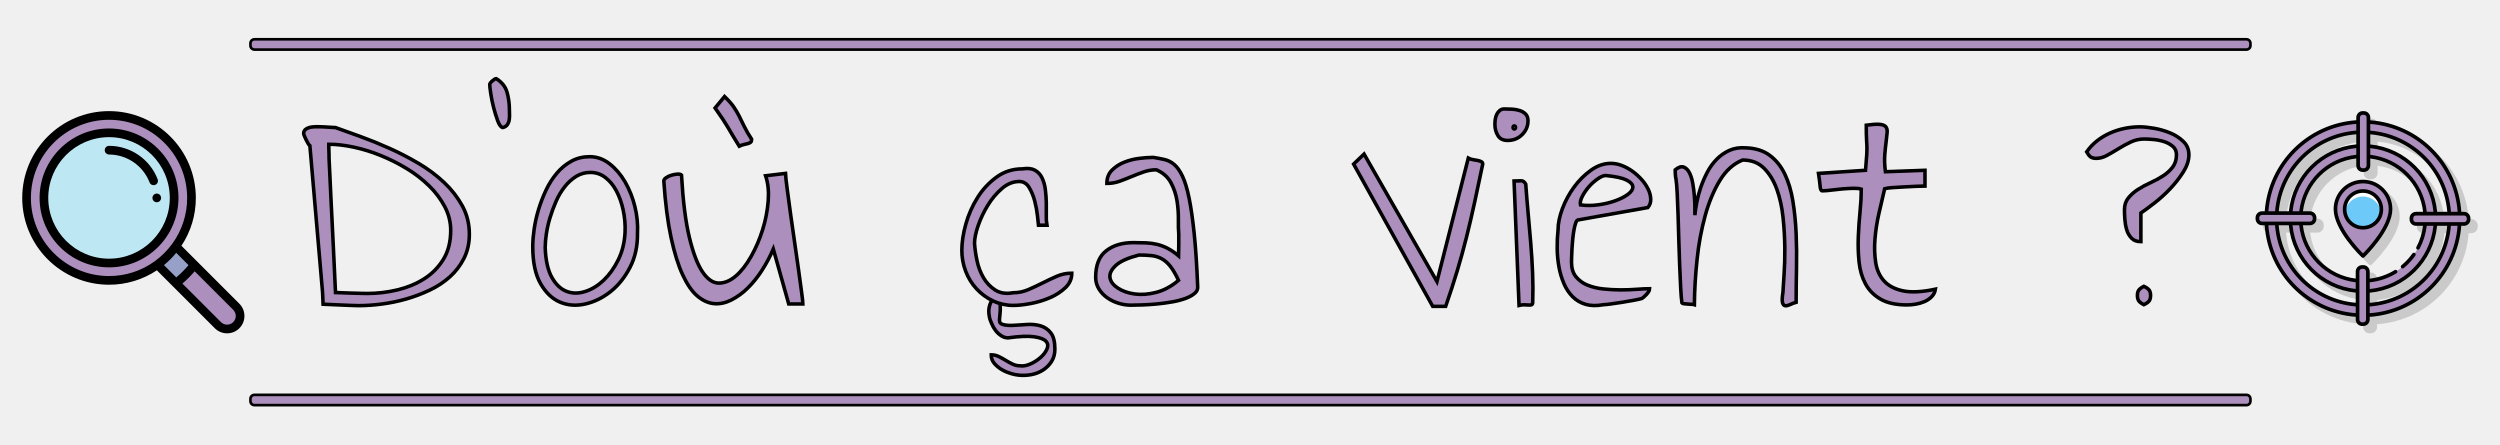
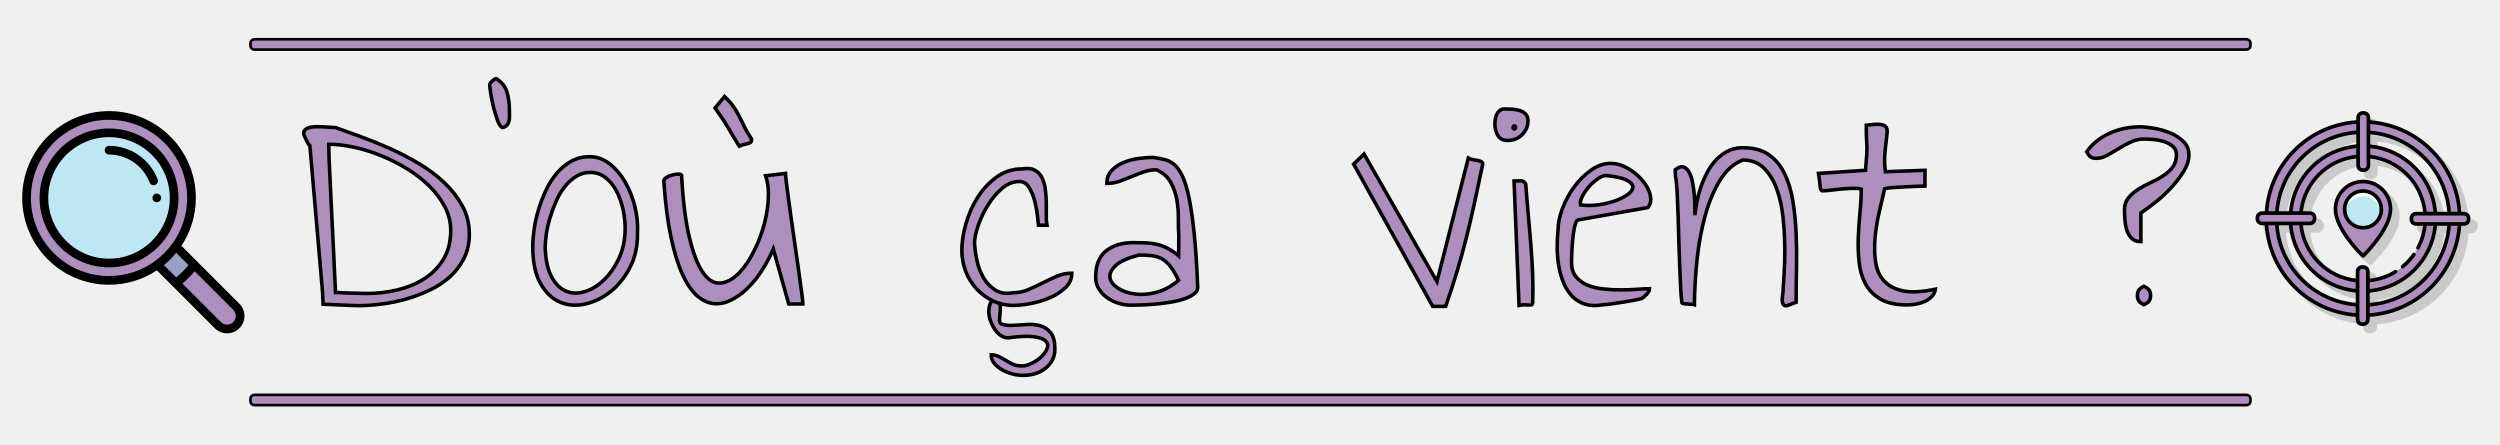
<svg xmlns="http://www.w3.org/2000/svg" viewBox="0 0 5625 1000">
  <defs>
-     <style>.cls-1,.cls-2,.cls-4{fill:#ac8fbd;}.cls-1,.cls-2{stroke:#000;stroke-miterlimit:10;}.cls-1{stroke-width:8px;}.cls-2{stroke-width:6px;}.cls-3{fill:#cacaca;}.cls-5{fill:#6dc9f7;}.cls-6{fill:#fff;}.cls-7{fill:#97a0c7;}.cls-8{fill:#bee7f4;}.cls-9{fill:none;}</style>
+     <style>.cls-1,.cls-2,.cls-4{fill:#ac8fbd;}.cls-1,.cls-2{stroke:#000;stroke-miterlimit:10;}.cls-1{stroke-width:8px;}.cls-2{stroke-width:6px;}.cls-3{fill:#cacaca;}.cls-5{fill:#bee7f4;}.cls-6{fill:#fff;}.cls-7{fill:#97a0c7;}.cls-8{fill:none;}</style>
  </defs>
  <g id="Texte">
    <path class="cls-1" d="M697.236,327.835c-1.12-.713-2.432-2.325-3.918-4.834q-2.243-3.751-4.479-8.325-2.243-4.557-3.918-8.594a17.887,17.887,0,0,1-1.679-5.64,11.418,11.418,0,0,1,5.878-10.474,32.808,32.808,0,0,1,13.435-4.297,101.196,101.196,0,0,1,14.555-.537c4.662.185,7.557.269,8.677.269s3.079.092,5.878.269q4.198.277,8.957.537,4.75.277,8.677.537c2.606.185,4.479.269,5.598.269q24.062,8.598,55.979,20.142,31.908,11.556,65.496,26.587A653.214,653.214,0,0,1,942.145,367.85a320.019,320.019,0,0,1,57.379,42.969,213.328,213.328,0,0,1,40.865,52.637q15.665,28.74,15.674,63.647,0,30.086-12.036,53.979a141.424,141.424,0,0,1-31.628,41.626,186.919,186.919,0,0,1-45.623,30.078,342.111,342.111,0,0,1-53.46,20.142,371.05,371.05,0,0,1-55.14,11.279,412.402,412.402,0,0,1-51.221,3.491q-5.038,0-17.914-.537-12.884-.542-26.31-1.074-13.435-.542-24.351-1.074-10.915-.529-11.476-.537l-1.12-26.318Zm42.544-3.223v5.908c0,2.87.087,6.0.28,9.399q.275,5.111.28,9.668v6.177q.551,11.279,1.679,34.912,1.115,23.641,2.519,53.442,1.391,29.81,3.079,62.573,1.679,32.769,3.079,62.573,1.391,29.81,2.519,53.711,1.115,23.906,1.68,35.181,3.91,0,13.995.537,10.077.542,21.552.806,11.467.277,21.552.537,10.076.277,14.555.269A289.461,289.461,0,0,0,894.283,652.249q33.587-8.057,60.177-24.976a135.148,135.148,0,0,0,43.104-43.774q16.505-26.851,16.514-64.99a113.611,113.611,0,0,0-13.155-53.174,187.689,187.689,0,0,0-35.267-46.997,276.278,276.278,0,0,0-50.381-38.94,408.214,408.214,0,0,0-58.778-29.541,364.472,364.472,0,0,0-60.737-18.799Q765.531,324.612,739.781,324.612Z" />
    <path class="cls-1" d="M1101.903,190.335q0-3.223,5.877-8.325,5.878-5.098,8.677-5.103,19.025,11.821,24.351,30.615a141.55,141.55,0,0,1,5.318,38.672q0,4.305.28,10.474a68.721,68.721,0,0,1-.56,12.354,26.784,26.784,0,0,1-4.198,11.279q-3.359,5.111-10.636,6.714-6.166-1.611-11.196-15.308a310.344,310.344,0,0,1-9.236-30.078,309.824,309.824,0,0,1-6.438-31.421Q1101.899,195.177,1101.903,190.335Z" />
    <path class="cls-1" d="M1198.684,554.495a277.461,277.461,0,0,1,3.079-38.403,296.01,296.01,0,0,1,9.796-44.043,321.786,321.786,0,0,1,16.794-43.774,173.415,173.415,0,0,1,24.351-38.403,116.2,116.2,0,0,1,32.748-27.124q18.473-10.197,41.424-10.205,24.062,0,44.503,15.845,20.428,15.849,34.987,40.82a209.511,209.511,0,0,1,22.111,55.591,202.075,202.075,0,0,1,5.878,60.156q.552,42.977-16.793,76.538-17.358,33.574-43.664,54.517-26.319,20.947-56.819,27.93-30.517,6.974-56.819-4.028-26.319-11.002-43.943-41.626Q1198.684,607.669,1198.684,554.495Zm27.99,2.686q1.679,43.506,15.114,67.139,13.436,23.641,32.748,31.152,19.312,7.528,41.705.537,22.383-6.974,41.704-25.244,19.313-18.253,33.028-45.923,13.711-27.656,15.395-62.036a195.642,195.642,0,0,0-4.199-50.22q-5.327-24.434-15.394-43.237-10.077-18.795-24.911-30.078a53.663,53.663,0,0,0-33.308-11.279,59.757,59.757,0,0,0-32.188,8.862,100.39,100.39,0,0,0-25.75,23.364A149.374,149.374,0,0,0,1251.025,453.25a320.723,320.723,0,0,0-13.715,37.329,254.704,254.704,0,0,0-8.117,36.255A216.395,216.395,0,0,0,1226.674,557.181Z" />
    <path class="cls-1" d="M1493.632,407.864q-.564-3.751,4.478-7.52a39.264,39.264,0,0,1,12.036-5.908,64.578,64.578,0,0,1,13.715-2.686q6.718-.529,9.517,2.148,5.038,88.623,17.913,141.26,12.871,52.645,29.669,77.075,16.794,24.447,36.107,24.707,19.312.277,38.065-15.576,18.749-15.836,34.708-44.043a310.425,310.425,0,0,0,26.03-60.425,291.667,291.667,0,0,0,12.595-64.453q2.519-32.227-5.878-56.934l44.783-5.371q.552,11.279,3.918,35.986,3.359,24.711,7.558,55.859,4.198,31.157,9.236,64.722,5.038,33.574,8.957,62.573,3.91,29.004,6.718,49.414,2.794,20.418,2.799,25.244H1774.647l-34.707-123.535a329.647,329.647,0,0,1-25.47,47.803,227.814,227.814,0,0,1-32.468,40.283,146.099,146.099,0,0,1-37.226,26.855q-19.601,9.668-38.625,7.788-19.037-1.875-36.946-16.919-17.922-15.031-33.028-47.534-15.114-32.49-26.31-84.326Q1498.661,482.527,1493.632,407.864ZM1630.221,217.19q13.436,12.891,20.433,23.096a185.015,185.015,0,0,1,12.315,20.679q5.314,10.474,11.196,22.827a262.292,262.292,0,0,0,17.074,29.541c0,3.223-.752,5.463-2.239,6.714a16.064,16.064,0,0,1-6.158,2.954q-3.923,1.083-8.957,2.148a48.126,48.126,0,0,0-10.636,3.76q-10.076-16.113-15.394-25.244-5.327-9.127-10.077-17.188-4.762-8.057-10.916-17.456-6.167-9.391-17.914-26.05Z" />
    <path class="cls-1" d="M2164.136,563.089q0-26.851,8.957-58.813a226.52,226.52,0,0,1,26.31-59.619,164.505,164.505,0,0,1,42.824-46.191q25.466-18.53,58.498-18.53,17.344-2.681,27.709,2.954a37.819,37.819,0,0,1,15.954,16.919,83.081,83.081,0,0,1,7.557,26.05,267.619,267.619,0,0,1,2.239,30.078q.275,15.308,0,28.735a106.246,106.246,0,0,0,1.399,22.021h-19.033q-.564-4.834-2.239-20.947a225.003,225.003,0,0,0-6.158-33.301,115.215,115.215,0,0,0-12.595-30.615q-8.122-13.419-22.112-13.428-20.717,0-38.906,15.576a159.147,159.147,0,0,0-31.908,37.866,229.679,229.679,0,0,0-21.832,45.923q-8.121,23.641-8.117,39.746a272.07,272.07,0,0,0,5.598,38.94,127.179,127.179,0,0,0,14.555,38.403,81.195,81.195,0,0,0,26.31,27.661q16.23,10.474,40.305,6.177a85.497,85.497,0,0,0,34.147-6.982q16.23-6.974,32.188-15.039,15.954-8.057,31.908-15.039a83.619,83.619,0,0,1,33.868-6.982q0,18.807-14.275,32.495a116.496,116.496,0,0,1-34.707,22.559,202.821,202.821,0,0,1-43.104,13.159q-22.671,4.292-38.905,4.297a105.952,105.952,0,0,1-46.463-10.205,120.564,120.564,0,0,1-61.297-66.602A130.398,130.398,0,0,1,2164.136,563.089ZM2247,685c3.666-7.855,5.046,8.17,2,32-1,9,2.184,11.787,8.342,13.398s13.898,2.148,23.231,1.611q13.986-.806,30.229-1.88a87.562,87.562,0,0,1,30.229,2.954,44.516,44.516,0,0,1,23.231,15.845q9.237,11.808,9.237,36.523,0,16.113-7.557,27.93a63.039,63.039,0,0,1-19.313,19.336,72.999,72.999,0,0,1-26.31,10.205,99.462,99.462,0,0,1-29.109,1.074,94.266,94.266,0,0,1-16.514-3.491,89.468,89.468,0,0,1-20.153-8.594,66.595,66.595,0,0,1-17.073-13.965,28.828,28.828,0,0,1-7.277-19.605,38.315,38.315,0,0,1,16.793,3.76,169.465,169.465,0,0,1,15.674,8.594A169.333,169.333,0,0,0,2278.334,819.29a38.384,38.384,0,0,0,16.793,3.76q10.077,1.611,22.952-4.028a87.9,87.9,0,0,0,22.951-14.502q10.077-8.862,14.555-19.067,4.474-10.21-1.959-17.456-6.442-7.251-26.59-10.205-20.153-2.959-59.338,2.417a27.225,27.225,0,0,1-14.555-4.565,49.327,49.327,0,0,1-12.875-11.816,65.452,65.452,0,0,1-8.957-15.576C2229.072,722.694,2227,719,2226,712c-3-15,.177-25.469,4.472-34.238" />
    <path class="cls-1" d="M2465.242,623.782q0-40.812,23.511-59.351,23.511-18.53,61.577-18.53,15.114,0,28.27.537a127.983,127.983,0,0,1,25.19,3.491,107.374,107.374,0,0,1,23.511,8.862,136.634,136.634,0,0,1,24.351,16.65c0-1.787.087-4.918.28-9.399q.276-6.709.28-14.502V527.103q-1.129-12.891-.84-33.301a249.26,249.26,0,0,0-3.079-41.895,127.73,127.73,0,0,0-13.715-40.82Q2624.214,391.751,2601.831,382.083a86.072,86.072,0,0,0-28.829,4.834q-13.724,4.834-27.15,10.474-13.436,5.64-26.87,10.474a83.684,83.684,0,0,1-28.549,4.834q0-18.253,11.476-29.81a80.2,80.2,0,0,1,27.709-17.993,136.192,136.192,0,0,1,34.427-8.594,272.213,272.213,0,0,1,31.068-2.148q13.436,2.153,25.191,4.834a50.998,50.998,0,0,1,21.832,11.279q10.077,8.598,18.473,26.318,8.397,17.725,14.834,49.146,6.429,31.421,11.476,79.761,5.038,48.34,7.837,118.701,1.115,9.139-6.717,15.845-7.846,6.722-20.992,11.548a173.629,173.629,0,0,1-30.229,7.788q-17.082,2.959-34.147,4.565-17.083,1.611-32.748,2.148-15.678.529-25.75.537a92.951,92.951,0,0,1-27.43-4.297,89.746,89.746,0,0,1-25.471-12.354,66.815,66.815,0,0,1-18.753-19.873A49.15,49.15,0,0,1,2465.242,623.782Zm97.404-49.951q-37.51,9.668-52.34,23.633-14.839,13.973-12.875,27.124,1.955,13.167,17.354,23.364,15.39,10.21,37.786,13.428,22.383,3.223,48.702-3.491,26.306-6.709,50.381-27.124-9.525-20.405-18.473-31.689-8.961-11.279-19.312-16.919a61.089,61.089,0,0,0-22.952-6.982A270.269,270.269,0,0,0,2562.646,573.831Z" />
    <path class="cls-1" d="M3045.619,369.192l23.512-22.559L3233.15,633.45l70.533-277.686a32.232,32.232,0,0,0,10.916,3.491q5.877.806,10.637,1.88a32.86,32.86,0,0,1,7.836,2.686,5.603,5.603,0,0,1,3.078,5.371q-9.524,45.658-18.191,85.669-8.687,40.019-18.193,78.149-9.527,38.143-20.992,76.27-11.481,38.143-26.031,80.029h-29.109Z" />
    <path class="cls-1" d="M3363.52,279.495a82.603,82.603,0,0,1,.84-11.011,36.41,36.41,0,0,1,3.357-11.279,26.072,26.072,0,0,1,6.719-8.594,15.656,15.656,0,0,1,10.355-3.491q8.396,0,17.633.537a67.752,67.752,0,0,1,17.354,3.223,31.112,31.112,0,0,1,13.156,8.057q5.036,5.375,5.037,15.039,0,17.725-13.154,30.884-13.16,13.167-32.748,13.159-15.114,0-21.832-11.011Q3363.519,294.005,3363.52,279.495Zm43.662,3.76c-1.871,0-2.799,1.167-2.799,3.491,0,2.333.928,3.491,2.799,3.491,1.863,0,2.801-1.158,2.801-3.491C3409.982,284.421,3409.045,283.255,3407.182,283.255Zm-.559,124.072q9.513,0,15.674-.537,6.152-.529,10.637,7.52,2.229,31.698,5.316,64.99,3.07,33.309,5.879,67.139,2.795,33.838,4.199,67.676,1.389,33.838.279,66.064c0,2.87-.752,4.658-2.24,5.371a13.392,13.392,0,0,1-6.438.806c-2.799-.185-6.07-.361-9.795-.537a43.795,43.795,0,0,0-12.316,1.343Z" />
    <path class="cls-1" d="M3505.643,516.897q0-21.476,9.797-47.534a202.517,202.517,0,0,1,26.311-48.608,166.718,166.718,0,0,1,38.064-37.866q21.545-15.308,44.504-15.308a69.2,69.2,0,0,1,24.912,4.834,105.136,105.136,0,0,1,24.07,13.159,127.271,127.271,0,0,1,20.713,18.799,93.114,93.114,0,0,1,14.555,21.753,55.047,55.047,0,0,1,5.598,22.021,27.297,27.297,0,0,1-6.438,18.799L3550.426,494.876q-2.807.542-5.037,6.714a96.412,96.412,0,0,0-3.92,15.576q-1.679,9.404-2.799,20.41-1.128,11.016-1.678,21.484-.565,10.474-.84,18.799-.29,8.333-.281,12.085,0,20.418,10.076,32.764a63.889,63.889,0,0,0,25.752,18.799,129.65,129.65,0,0,0,35.547,8.594,363.452,363.452,0,0,0,39.184,2.148q19.315,0,36.668-1.343,17.344-1.334,28.549-1.343a12.513,12.513,0,0,1-2.24,6.714,44.707,44.707,0,0,1-5.316,6.714q-3.085,3.223-5.879,5.64a23.063,23.063,0,0,1-3.918,2.954q-5.602,1.611-18.193,4.028-12.595,2.417-26.311,4.565-13.723,2.153-25.75,3.76a152.868,152.868,0,0,1-15.955,1.611q-23.511,4.292-40.584-.806a67.622,67.622,0,0,1-29.109-17.188,94.371,94.371,0,0,1-19.592-29.541,170.425,170.425,0,0,1-11.197-37.598,251.305,251.305,0,0,1-3.918-41.626A341.448,341.448,0,0,1,3505.643,516.897Zm108.041-121.924q-6.718-.529-17.354,6.445A110.676,110.676,0,0,0,3560.502,441.165q-6.167,11.821-4.479,19.873a146.627,146.627,0,0,0,40.586-.269,189.063,189.063,0,0,0,38.066-9.131q17.068-6.168,28.27-14.502,11.191-8.321,10.914-16.65-.287-8.321-13.994-15.308Q3646.143,398.205,3613.684,394.974Z" />
    <path class="cls-1" d="M3784.357,681.79q-1.679-11.279-2.799-33.301-1.128-22.017-2.24-49.414-1.128-27.393-1.959-57.471-.838-30.073-1.68-57.202-.838-27.116-1.959-49.145-1.128-22.017-2.799-33.301c-.375-.353-.656-1.519-.84-3.491q-.287-2.946-.559-6.445c-.193-2.325-.281-4.381-.281-6.177V382.083q11.191-9.127,19.033-6.177,7.834,2.958,12.875,12.622,5.039,9.668,7.559,24.17,2.517,14.502,3.639,28.735,1.113,14.238,1.119,26.05v16.65q1.116-12.349,4.197-28.735a241.543,241.543,0,0,1,8.957-33.569,243.974,243.974,0,0,1,14.555-33.838,123.868,123.868,0,0,1,21.273-29.541,92.966,92.966,0,0,1,28.828-20.142q16.23-7.251,36.947-5.64,32.458,1.083,53.738,16.919,21.27,15.849,33.869,42.163,12.595,26.323,18.191,60.962a632.136,632.136,0,0,1,7.277,73.047q1.682,38.408.84,78.149-.838,39.754-.84,76.27a72.028,72.028,0,0,0-12.875,4.834q-6.718,3.223-11.195,2.954-4.488-.277-6.438-6.445-1.969-6.168.84-23.901.551-12.891,2.52-39.746,1.954-26.851,1.68-59.888-.29-33.032-3.92-68.213-3.647-35.172-13.994-63.916-10.365-28.727-28.83-47.266-18.472-18.53-48.141-18.53-30.794,12.362-51.223,45.923-20.44,33.573-33.027,78.955a605.974,605.974,0,0,0-18.193,98.022q-5.602,52.645-6.156,102.588a18.939,18.939,0,0,0-5.318-.806c-2.799-.176-5.791-.353-8.957-.537q-4.764-.264-8.957-.806C3786.316,683.049,3784.725,682.512,3784.357,681.79Z" />
    <path class="cls-1" d="M4187.904,425.589q-6.718-2.14-18.193-1.88-11.481.277-24.352,1.343-12.885,1.083-24.91,2.686a157.988,157.988,0,0,1-20.434,1.611q-3.923,0-4.758-10.474-.838-10.474-3.639-28.735l105.801-6.982q2.229-24.699,2.799-35.718.551-11.002.279-18.53-.287-7.515-.838-16.919-.565-9.391-.561-30.347,19.588-2.681,29.668-1.88,10.078.806,13.996,5.103,3.908,4.305,3.357,12.622-.562,8.334-2.238,20.679-1.679,12.362-3.078,29.272-1.406,16.919,1.398,38.94l89.008-3.223v35.449q-5.604,0-18.475.537-12.882.541-27.148,1.343-14.276.806-26.871,1.611t-18.193,2.417q-6.167,25.781-12.875,55.322a404.1,404.1,0,0,0-8.957,58.008,225.865,225.865,0,0,0,1.68,53.174q3.911,24.712,18.754,41.089,14.824,16.39,42.543,22.29,27.712,5.917,73.053-3.76a30.652,30.652,0,0,1-8.676,17.188,51.616,51.616,0,0,1-16.514,11.011,83.97,83.97,0,0,1-19.873,5.64,123.068,123.068,0,0,1-18.754,1.611q-37.509,0-59.896-13.159-22.397-13.154-33.867-34.644-11.481-21.476-14.275-49.146a401.892,401.892,0,0,1-1.68-56.396q1.116-28.727,3.92-56.665Q4187.897,448.156,4187.904,425.589Z" />
    <path class="cls-1" d="M4780.037,471.78q0-15.572,8.678-26.318a90.667,90.667,0,0,1,21.553-19.067,217.271,217.271,0,0,1,28.27-15.308,216.554,216.554,0,0,0,28.27-15.308,85.413,85.413,0,0,0,21.551-19.605q8.672-11.279,8.678-27.93,0-11.808-8.117-18.799a56.94,56.94,0,0,0-19.594-10.742,106.59,106.59,0,0,0-24.07-4.834q-12.595-1.07-20.992-1.074a69.576,69.576,0,0,0-29.949,6.714,275.569,275.569,0,0,0-27.709,15.039q-13.436,8.333-25.75,15.039-12.322,6.722-24.072,6.714-8.396,0-12.875-3.223-4.488-3.223-8.957-11.279a113.648,113.648,0,0,1,23.512-24.976,139.499,139.499,0,0,1,29.109-17.456,158.444,158.444,0,0,1,32.748-10.474,171.569,171.569,0,0,1,34.426-3.491q12.873,0,31.629,3.223a172.02,172.02,0,0,1,36.387,10.474,92.318,92.318,0,0,1,29.949,19.336q12.305,12.085,12.314,29.81,0,18.807-12.596,38.672a247.451,247.451,0,0,1-29.668,37.866,308.786,308.786,0,0,1-35.547,32.227q-18.472,14.238-30.229,22.29v64.453q-13.436,0-20.992-7.788a45.477,45.477,0,0,1-10.916-19.067,108.322,108.322,0,0,1-4.199-23.633Q4780.039,480.915,4780.037,471.78Zm29.109,192.822q0-7.515,3.08-11.816,3.07-4.292,11.475-8.594,8.95,4.305,12.035,8.594,3.07,4.305,3.08,11.816,0,8.057-3.08,12.354-3.082,4.305-12.035,8.594-8.396-4.292-11.475-8.594Q4809.142,672.664,4809.146,664.603Z" />
  </g>
  <g id="soulignage">
    <rect class="cls-2" x="563.5" y="888.42" width="4500" height="23.16" rx="9.007" />
    <rect class="cls-2" x="563.5" y="88.42" width="4500" height="23.16" rx="9.007" />
  </g>
  <g id="icons">
    <g id="Scope">
      <path class="cls-3" d="M5333.264,420.872a66.19,66.19,0,0,0-66.116,66.116c0,47.723,60.682,106.091,63.264,108.554a4.132,4.132,0,0,0,5.715,0c2.583-2.492,63.252-61.335,63.252-108.554A66.19,66.19,0,0,0,5333.264,420.872Z" />
      <path class="cls-3" d="M5560.537,493.145H5554.5A222.07,222.07,0,0,0,5349.624,287.124v-6.132a14.463,14.463,0,0,0-14.463-14.463h-2.554a14.463,14.463,0,0,0-14.463,14.463v6.037A222.066,222.066,0,0,0,5112.124,491.905h-6.132a14.463,14.463,0,0,0-14.463,14.463v2.554a14.463,14.463,0,0,0,14.463,14.463h6.037a222.066,222.066,0,0,0,204.876,206.021v6.132A14.463,14.463,0,0,0,5331.368,750h2.554a14.463,14.463,0,0,0,14.463-14.463h0V729.5a222.07,222.07,0,0,0,206.021-204.876h6.132A14.463,14.463,0,0,0,5575,510.161v-2.554a14.463,14.463,0,0,0-14.463-14.463Zm-108.008,0a14.463,14.463,0,0,0-14.463,14.463h0v2.554a14.463,14.463,0,0,0,14.463,14.463h15.86a136.364,136.364,0,0,1-120.008,118.926V627.529a14.463,14.463,0,0,0-14.463-14.463h-2.554a14.463,14.463,0,0,0-14.463,14.463v15.86a136.364,136.364,0,0,1-118.926-120.008h16.021a14.463,14.463,0,0,0,14.463-14.463v-2.554a14.463,14.463,0,0,0-14.463-14.463h-15.855a136.364,136.364,0,0,1,120.008-118.926v16.021a14.463,14.463,0,0,0,14.463,14.463h2.554a14.463,14.463,0,0,0,14.463-14.463V373.14a136.364,136.364,0,0,1,118.926,120.008ZM5349.636,341.442V318.69a190.562,190.562,0,0,1,173.298,174.455h-22.76A167.893,167.893,0,0,0,5349.624,341.442Zm-31.479-.091A167.888,167.888,0,0,0,5166.446,491.905H5143.686A190.574,190.574,0,0,1,5318.145,318.595ZM5166.351,523.384A167.897,167.897,0,0,0,5316.905,675.087V697.843A190.566,190.566,0,0,1,5143.595,523.384Zm182.033,151.793A167.884,167.884,0,0,0,5500.083,524.624H5522.843a190.566,190.566,0,0,1-174.459,173.31Z" />
      <path class="cls-4" d="M5378.719,470.455c0,46.004-61.983,105.579-61.983,105.579s-61.983-59.091-61.983-105.579a61.983,61.983,0,1,1,123.967,0Z" />
      <path class="cls-5" d="M5316.736,429.752a41.322,41.322,0,1,0,41.322,41.322A41.322,41.322,0,0,0,5316.736,429.752Z" />
      <path class="cls-6" d="M5316.736,442.149a41.351,41.351,0,0,1,40.806,35.124,41.322,41.322,0,1,0-81.612,0A41.351,41.351,0,0,1,5316.736,442.149Z" />
      <path class="cls-4" d="M5316.736,274.058c-120.22,0-217.678,97.458-217.678,217.678s97.458,217.678,217.678,217.678,217.678-97.458,217.678-217.678h0C5534.274,371.573,5436.898,274.197,5316.736,274.058Zm0,412.136c-107.397,0-194.459-87.062-194.459-194.459s87.062-194.459,194.459-194.459,194.459,87.062,194.459,194.459h0C5511.194,599.132,5424.132,686.194,5316.736,686.194Z" />
      <path class="cls-4" d="M5316.736,328.24a163.496,163.496,0,1,0,163.496,163.496h0A163.496,163.496,0,0,0,5316.736,328.24Zm0,303.773a140.277,140.277,0,1,1,140.281-140.277A140.277,140.277,0,0,1,5316.736,632.012Z" />
      <rect class="cls-4" x="5305.748" y="254.132" width="23.219" height="128.669" rx="10.331" />
      <rect class="cls-4" x="5079.132" y="479.504" width="128.669" height="23.219" rx="10.331" />
      <rect class="cls-4" x="5304.504" y="600.669" width="23.219" height="128.669" rx="10.331" />
      <rect class="cls-4" x="5425.669" y="480.748" width="128.669" height="23.219" rx="10.331" />
      <path d="M5316.736,404.343a66.19,66.19,0,0,0-66.116,66.116c0,47.723,60.682,106.091,63.264,108.554a4.132,4.132,0,0,0,5.715,0c2.583-2.492,63.252-61.335,63.252-108.554A66.19,66.19,0,0,0,5316.736,404.343Zm0,165.843c-12.037-12.194-57.851-61.157-57.851-99.727a57.851,57.851,0,0,1,115.702,0C5374.587,508.624,5328.748,557.921,5316.736,570.186Z" />
      <path d="M5316.736,425.62a45.455,45.455,0,1,0,45.455,45.455A45.455,45.455,0,0,0,5316.736,425.62Zm0,82.645a37.19,37.19,0,1,1,37.19-37.19A37.19,37.19,0,0,1,5316.736,508.264Z" />
      <path d="M5405.901,604.087a4.132,4.132,0,0,0,2.628-.942,145.818,145.818,0,0,0,26.103-28.099,4.132,4.132,0,0,0-6.74-4.777,137.364,137.364,0,0,1-24.628,26.5,4.132,4.132,0,0,0,2.636,7.318Z" />
      <path d="M5544.008,476.616h-6.045A222.045,222.045,0,0,0,5333.095,270.612v-6.149A14.463,14.463,0,0,0,5318.632,250h-2.554a14.463,14.463,0,0,0-14.463,14.463v6.033A222.07,222.07,0,0,0,5095.603,475.376h-6.141A14.463,14.463,0,0,0,5075,489.839v2.554a14.463,14.463,0,0,0,14.463,14.463h6.045A222.05,222.05,0,0,0,5300.376,712.859v6.149a14.463,14.463,0,0,0,14.463,14.463h2.554a14.463,14.463,0,0,0,14.463-14.463v-6.033A222.07,222.07,0,0,0,5537.868,508.095h6.141a14.463,14.463,0,0,0,14.463-14.463v-2.554a14.463,14.463,0,0,0-14.463-14.463Zm-14.318,0h-15.021A198.802,198.802,0,0,0,5333.095,293.913v-14.988A213.777,213.777,0,0,1,5529.69,476.616Zm-69.421,0A144.587,144.587,0,0,0,5333.095,348.314V333.293a159.537,159.537,0,0,1,142.207,143.322Zm23.322,0a167.802,167.802,0,0,0-150.496-151.624V302.207A190.525,190.525,0,0,1,5506.405,476.616ZM5309.88,264.463a6.198,6.198,0,0,1,6.198-6.198h2.554a6.198,6.198,0,0,1,6.198,6.198V372.471a6.198,6.198,0,0,1-6.198,6.198h-2.554a6.198,6.198,0,0,1-6.198-6.198Zm-8.264,83.727a144.583,144.583,0,0,0-128.269,127.186h-15.05A159.537,159.537,0,0,1,5301.616,333.169Zm0-23.318A167.806,167.806,0,0,0,5149.996,475.376h-22.793A190.525,190.525,0,0,1,5301.616,302.091Zm0-46.083v15.012A198.798,198.798,0,0,0,5118.909,475.376h-15.012A213.781,213.781,0,0,1,5301.616,278.789ZM5083.264,492.393v-2.554a6.198,6.198,0,0,1,6.198-6.198h108.008a6.198,6.198,0,0,1,6.198,6.198h0v2.554a6.198,6.198,0,0,1-6.198,6.198H5089.463a6.198,6.198,0,0,1-6.198-6.198Zm66.607,14.463a167.81,167.81,0,0,0,150.504,151.624v22.785a190.525,190.525,0,0,1-173.31-174.409Zm8.302,0h15.021A144.595,144.595,0,0,0,5300.376,635.157V650.178A159.533,159.533,0,0,1,5158.174,506.855Zm-54.393,0h15.021A198.806,198.806,0,0,0,5300.393,689.562v15.004A213.781,213.781,0,0,1,5103.781,506.855Zm219.81,212.153a6.198,6.198,0,0,1-6.198,6.198h-2.554a6.198,6.198,0,0,1-6.198-6.198V611a6.198,6.198,0,0,1,6.198-6.198h2.554A6.198,6.198,0,0,1,5323.591,611Zm-6.198-122.471h-2.554A14.463,14.463,0,0,0,5300.376,611v15.859A136.335,136.335,0,0,1,5181.5,506.855h15.971a14.463,14.463,0,0,0,14.463-14.463v-2.554a14.463,14.463,0,0,0-14.463-14.463h-15.839a136.331,136.331,0,0,1,119.983-118.884v15.979a14.463,14.463,0,0,0,14.463,14.463h2.554a14.463,14.463,0,0,0,14.463-14.463V356.612a136.335,136.335,0,0,1,118.876,120.004H5436a14.463,14.463,0,0,0-14.463,14.463h0v2.554A14.463,14.463,0,0,0,5436,508.095h15.785a135.612,135.612,0,0,1-14.938,47.69,4.133,4.133,0,0,0,7.289,3.897h0A143.955,143.955,0,0,0,5460.124,508.095h15.07A159.537,159.537,0,0,1,5331.876,650.302V635.26a143.674,143.674,0,0,0,60.479-20.545,4.132,4.132,0,0,0-4.343-7.025,135.364,135.364,0,0,1-56.174,19.252V611A14.463,14.463,0,0,0,5317.393,596.537Zm14.463,62.062A167.806,167.806,0,0,0,5483.475,508.095h22.793A190.525,190.525,0,0,1,5331.855,681.405Zm0,46.083V689.669a198.806,198.806,0,0,0,182.711-181.587h15.008A213.785,213.785,0,0,1,5331.855,704.682Zm218.351-211.05a6.198,6.198,0,0,1-6.198,6.198H5436a6.198,6.198,0,0,1-6.198-6.198h0v-2.554A6.198,6.198,0,0,1,5436,484.88h108.008a6.198,6.198,0,0,1,6.198,6.198h0Z" />
    </g>
    <g id="loupe">
      <path class="cls-4" d="M531.65,690.225a29.292,29.292,0,1,1-41.426,41.426L395.918,637.344A246.687,246.687,0,0,0,437.344,595.918Z" />
      <path class="cls-7" d="M395.537,554.111,437.344,595.918a246.686,246.686,0,0,1-41.426,41.426L354.111,595.537v-.01a186.806,186.806,0,0,0,41.416-41.416Z" />
      <path class="cls-4" d="M430.859,445.312a184.544,184.544,0,0,1-35.332,108.799,186.806,186.806,0,0,1-41.416,41.416,184.544,184.544,0,0,1-108.799,35.332c-102.314,0-185.547-83.232-185.547-185.547s83.232-185.547,185.547-185.547S430.859,342.998,430.859,445.312Z" />
-       <path class="cls-8" d="M245.312,298.828c80.771,0,146.484,65.713,146.484,146.484S326.084,591.797,245.312,591.797,98.828,526.084,98.828,445.312,164.541,298.828,245.312,298.828Z" />
+       <path class="cls-5" d="M245.312,298.828c80.771,0,146.484,65.713,146.484,146.484S326.084,591.797,245.312,591.797,98.828,526.084,98.828,445.312,164.541,298.828,245.312,298.828Z" />
      <path d="M538.556,683.319,408.204,552.968A193.559,193.559,0,0,0,440.625,445.312C440.625,337.617,353.008,250,245.312,250S50,337.617,50,445.312,137.617,640.625,245.312,640.625a193.569,193.569,0,0,0,107.655-32.42l36.03,36.03.016.016,94.305,94.305a39.058,39.058,0,1,0,55.237-55.236Zm-169.692-86.842a195.972,195.972,0,0,0,27.614-27.614l27.706,27.706a237.043,237.043,0,0,1-27.614,27.614Zm-299.332-151.165c0-96.926,78.855-175.781,175.781-175.781S421.094,348.387,421.094,445.312A174.276,174.276,0,0,1,387.625,548.374a176.633,176.633,0,0,1-39.25,39.25l-.002.002a174.276,174.276,0,0,1-103.061,33.468C148.387,621.094,69.531,542.238,69.531,445.312ZM524.745,724.745a19.516,19.516,0,0,1-27.615,0L410.416,638.031A256.615,256.615,0,0,0,438.03,610.417l86.717,86.717a19.514,19.514,0,0,1-.002,27.611Z" />
      <path d="M401.562,445.312c0-86.157-70.093-156.25-156.25-156.25s-156.25,70.093-156.25,156.25,70.093,156.25,156.25,156.25S401.562,531.47,401.562,445.312Zm-156.25,136.719c-75.387,0-136.719-61.332-136.719-136.719s61.332-136.719,136.719-136.719,136.719,61.332,136.719,136.719S320.699,582.031,245.312,582.031Z" />
      <path d="M349.138,416.011A9.766,9.766,0,0,0,354.751,403.392,117.372,117.372,0,0,0,245.312,328.125a9.766,9.766,0,0,0,0,19.531,98.323,98.323,0,0,1,91.207,62.741,9.756,9.756,0,0,0,12.618,5.613Z" />
      <path d="M352.734,435.547A9.766,9.766,0,1,0,362.5,445.312,9.769,9.769,0,0,0,352.734,435.547Z" />
    </g>
  </g>
  <g id="Ancrage">
-     <rect class="cls-9" x="5624" y="999" width="1" height="1" />
-     <rect class="cls-9" x="5624" width="1" height="1" />
-     <rect class="cls-9" y="999" width="1" height="1" />
-     <rect class="cls-9" width="1" height="1" />
+     <rect class="cls-8" x="5624" y="999" width="1" height="1" />
+     <rect class="cls-8" x="5624" width="1" height="1" />
+     <rect class="cls-8" y="999" width="1" height="1" />
+     <rect class="cls-8" width="1" height="1" />
  </g>
</svg>
